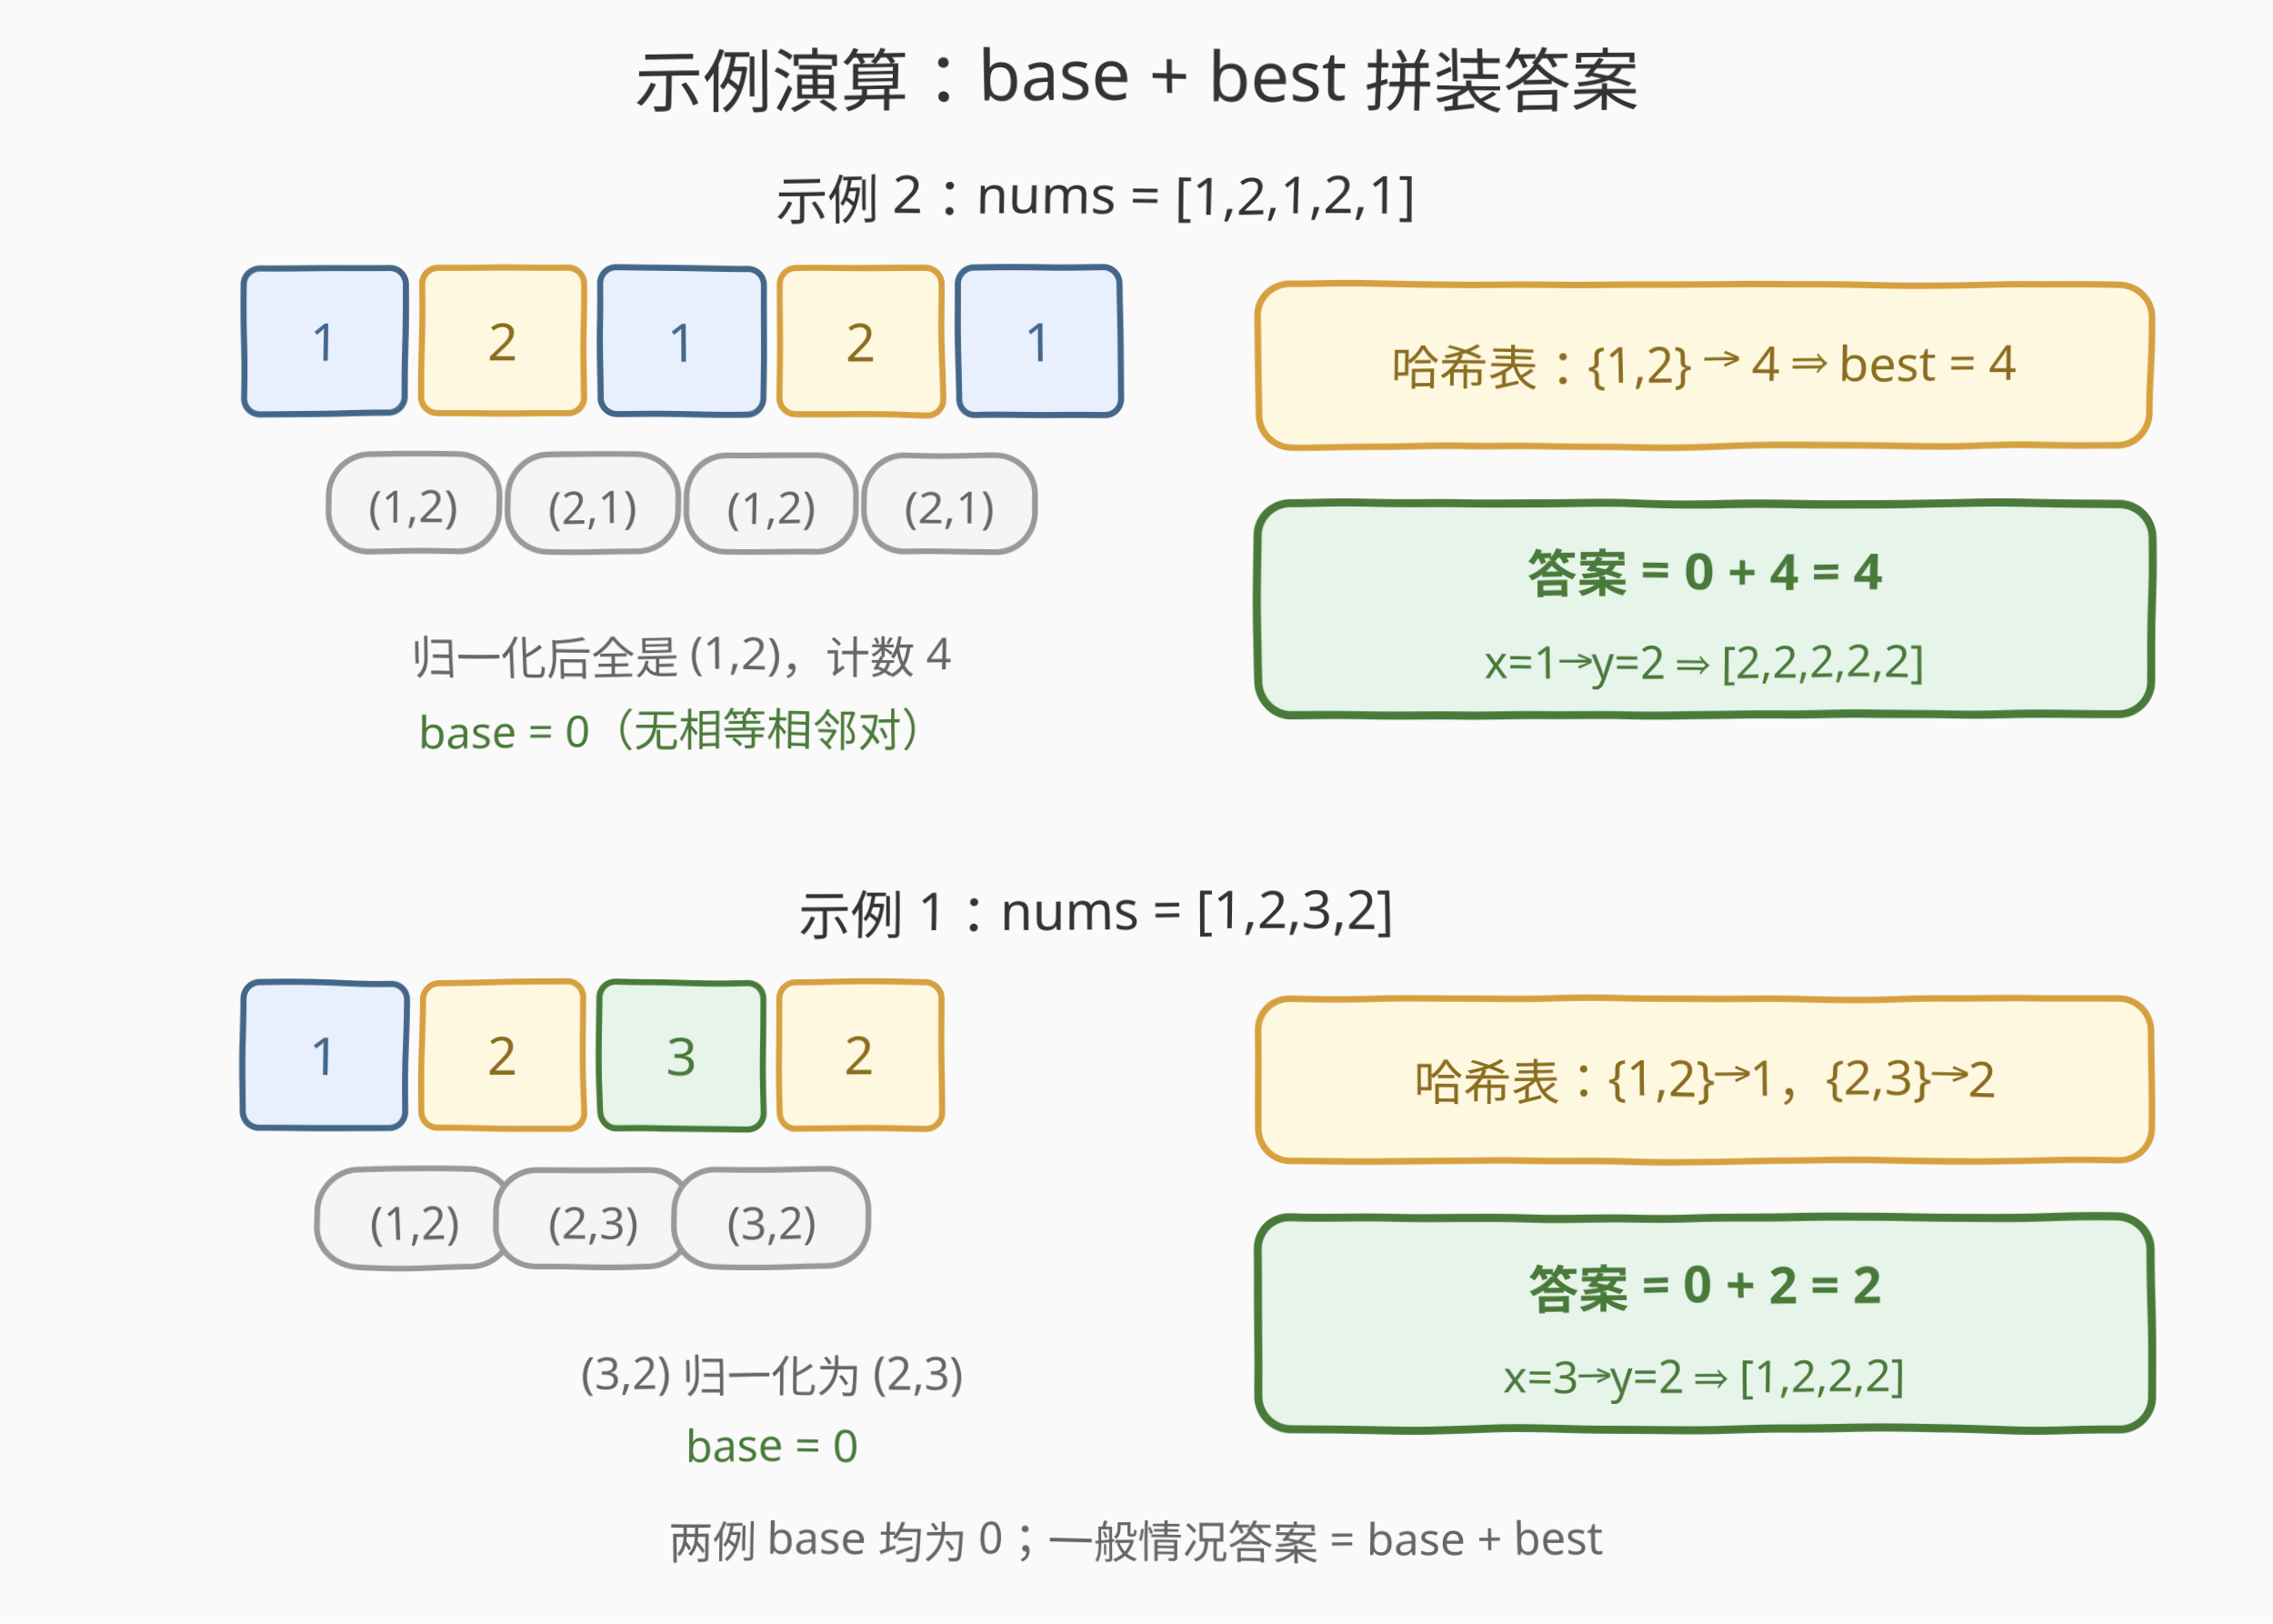
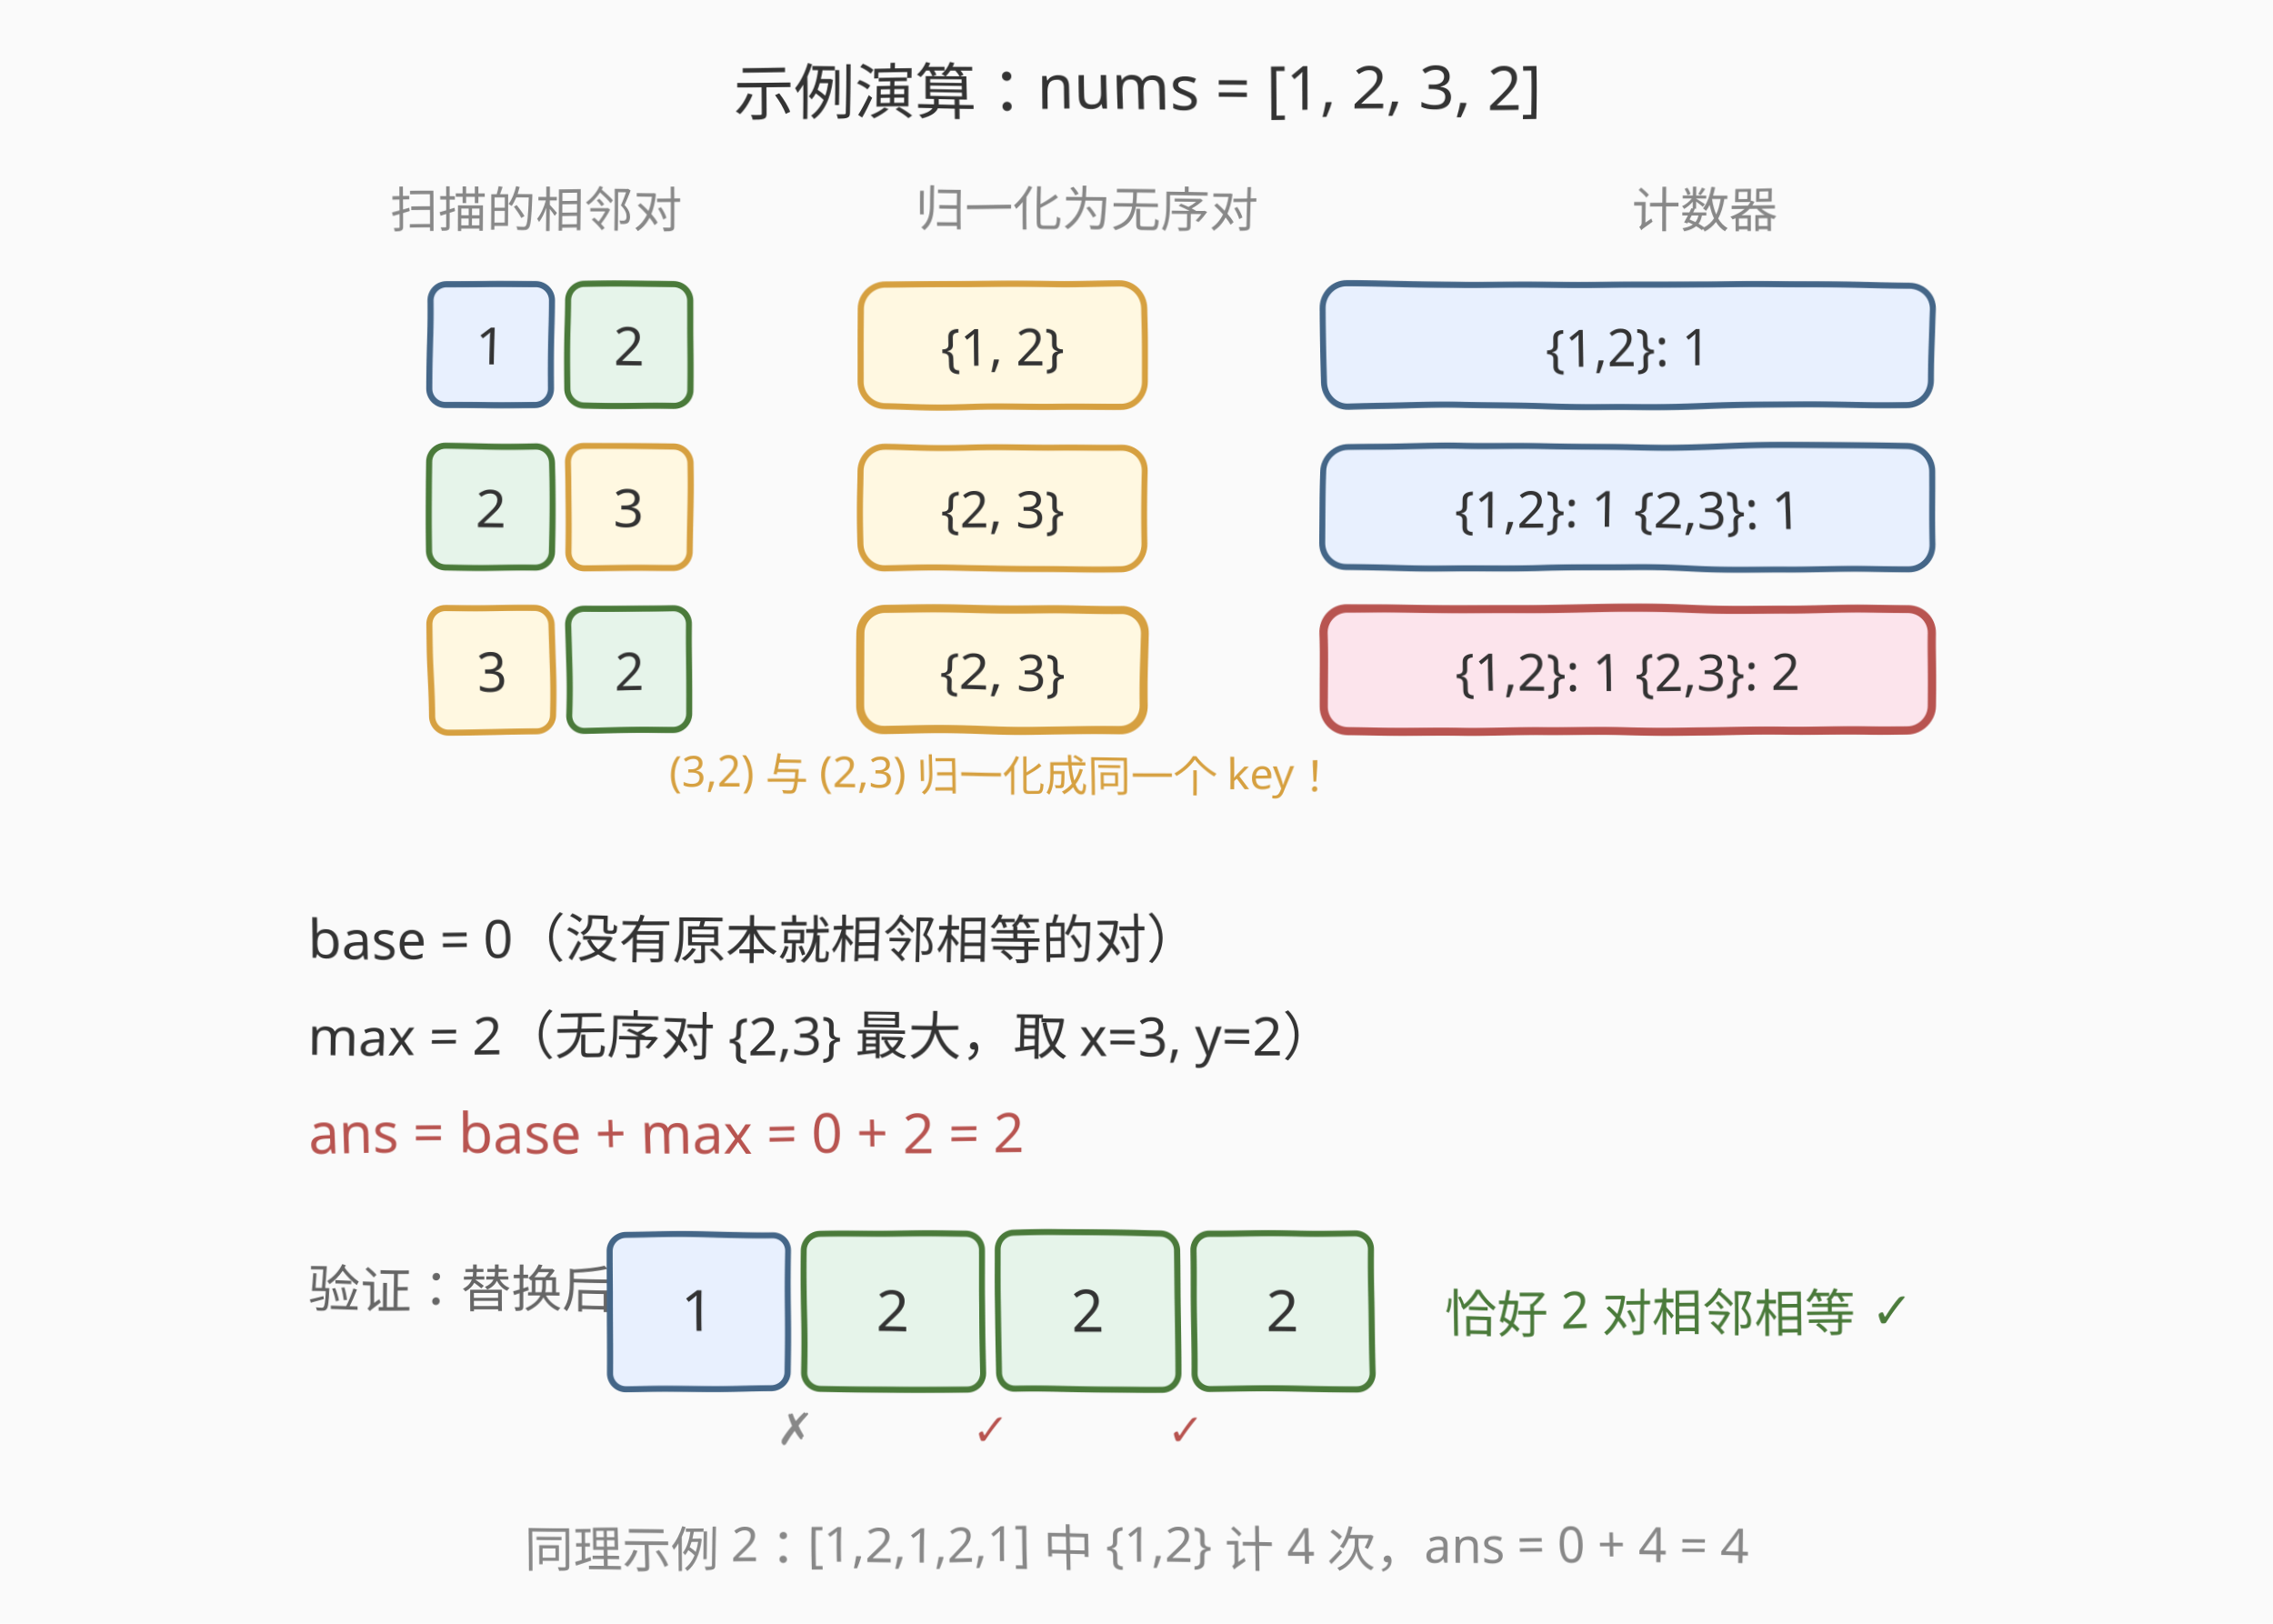
<svg xmlns="http://www.w3.org/2000/svg" viewBox="0 0 560 400" font-family="'Comic Sans MS', 'Segoe UI', 'Kaiti SC', 楷体, cursive">
  <defs>
    <filter id="rough">
      <feTurbulence type="fractalNoise" baseFrequency="0.02" numOctaves="2" seed="3" />
      <feDisplacementMap in="SourceGraphic" scale="2" />
    </filter>
    <filter id="rough2">
      <feTurbulence type="fractalNoise" baseFrequency="0.025" numOctaves="2" seed="7" />
      <feDisplacementMap in="SourceGraphic" scale="1.5" />
    </filter>
    <marker id="arr" viewBox="0 0 10 10" refX="8" refY="5" markerWidth="7" markerHeight="7" orient="auto-start-reverse">
-       <path d="M0,0 L10,5 L0,10 z" fill="#666" />
+       <path d="M0,0 L10,5 L0,10 z" fill="#999" />
    </marker>
  </defs>
  <rect width="560" height="400" fill="#fafafa" />
-   <text x="280" y="26" text-anchor="middle" font-size="17" fill="#333" filter="url(#rough2)">示例演算：base + best 拼装答案</text>
-   <text x="270" y="54" text-anchor="middle" font-size="13" fill="#333" filter="url(#rough2)">示例 2：nums = [1,2,1,2,1]</text>
-   <rect x="60" y="66" width="40" height="36" rx="4" fill="#e8f0fe" stroke="#446688" stroke-width="1.5" filter="url(#rough2)" />
-   <text x="80" y="89" text-anchor="middle" font-size="13" fill="#446688" filter="url(#rough2)">1</text>
-   <rect x="104" y="66" width="40" height="36" rx="4" fill="#fff8e1" stroke="#d6a040" stroke-width="1.5" filter="url(#rough2)" />
-   <text x="124" y="89" text-anchor="middle" font-size="13" fill="#8a6d1f" filter="url(#rough2)">2</text>
-   <rect x="148" y="66" width="40" height="36" rx="4" fill="#e8f0fe" stroke="#446688" stroke-width="1.5" filter="url(#rough2)" />
-   <text x="168" y="89" text-anchor="middle" font-size="13" fill="#446688" filter="url(#rough2)">1</text>
-   <rect x="192" y="66" width="40" height="36" rx="4" fill="#fff8e1" stroke="#d6a040" stroke-width="1.5" filter="url(#rough2)" />
-   <text x="212" y="89" text-anchor="middle" font-size="13" fill="#8a6d1f" filter="url(#rough2)">2</text>
-   <rect x="236" y="66" width="40" height="36" rx="4" fill="#e8f0fe" stroke="#446688" stroke-width="1.5" filter="url(#rough2)" />
-   <text x="256" y="89" text-anchor="middle" font-size="13" fill="#446688" filter="url(#rough2)">1</text>
-   <rect x="81" y="112" width="42" height="24" rx="10" fill="#f5f5f5" stroke="#999" stroke-width="1.4" filter="url(#rough2)" />
-   <text x="102" y="129" text-anchor="middle" font-size="11" fill="#666" filter="url(#rough2)">(1,2)</text>
-   <rect x="125" y="112" width="42" height="24" rx="10" fill="#f5f5f5" stroke="#999" stroke-width="1.4" filter="url(#rough2)" />
-   <text x="146" y="129" text-anchor="middle" font-size="11" fill="#666" filter="url(#rough2)">(2,1)</text>
-   <rect x="169" y="112" width="42" height="24" rx="10" fill="#f5f5f5" stroke="#999" stroke-width="1.4" filter="url(#rough2)" />
-   <text x="190" y="129" text-anchor="middle" font-size="11" fill="#666" filter="url(#rough2)">(1,2)</text>
-   <rect x="213" y="112" width="42" height="24" rx="10" fill="#f5f5f5" stroke="#999" stroke-width="1.4" filter="url(#rough2)" />
-   <text x="234" y="129" text-anchor="middle" font-size="11" fill="#666" filter="url(#rough2)">(2,1)</text>
-   <path d="M168,140 L168,150" stroke="#666" stroke-width="1.6" fill="none" marker-end="url(#arr)" filter="url(#rough2)" />
-   <text x="168" y="166" text-anchor="middle" font-size="11" fill="#666" filter="url(#rough2)">归一化后全是 (1,2)，计数 4</text>
-   <text x="168" y="184" text-anchor="middle" font-size="11" fill="#4a7a3a" filter="url(#rough2)">base = 0（无相等相邻对）</text>
-   <rect x="310" y="70" width="220" height="40" rx="8" fill="#fff8e1" stroke="#d6a040" stroke-width="1.6" filter="url(#rough2)" />
-   <text x="420" y="95" text-anchor="middle" font-size="12" fill="#8a6d1f" filter="url(#rough2)">哈希表：{1,2} → 4 ⇒ best = 4</text>
-   <rect x="310" y="124" width="220" height="52" rx="8" fill="#e6f4ea" stroke="#4a7a3a" stroke-width="2" filter="url(#rough2)" />
-   <text x="420" y="146" text-anchor="middle" font-size="12.5" font-weight="bold" fill="#4a7a3a" filter="url(#rough2)">答案 = 0 + 4 = 4</text>
-   <text x="420" y="167" text-anchor="middle" font-size="11" fill="#4a7a3a" filter="url(#rough2)">x=1→y=2 ⇒ [2,2,2,2,2]</text>
-   <path d="M40,204 L520,204" stroke="#ddd" stroke-width="1.5" stroke-dasharray="6 5" filter="url(#rough2)" />
-   <text x="270" y="230" text-anchor="middle" font-size="13" fill="#333" filter="url(#rough2)">示例 1：nums = [1,2,3,2]</text>
-   <rect x="60" y="242" width="40" height="36" rx="4" fill="#e8f0fe" stroke="#446688" stroke-width="1.5" filter="url(#rough2)" />
-   <text x="80" y="265" text-anchor="middle" font-size="13" fill="#446688" filter="url(#rough2)">1</text>
-   <rect x="104" y="242" width="40" height="36" rx="4" fill="#fff8e1" stroke="#d6a040" stroke-width="1.5" filter="url(#rough2)" />
-   <text x="124" y="265" text-anchor="middle" font-size="13" fill="#8a6d1f" filter="url(#rough2)">2</text>
-   <rect x="148" y="242" width="40" height="36" rx="4" fill="#e6f4ea" stroke="#4a7a3a" stroke-width="1.5" filter="url(#rough2)" />
-   <text x="168" y="265" text-anchor="middle" font-size="13" fill="#4a7a3a" filter="url(#rough2)">3</text>
-   <rect x="192" y="242" width="40" height="36" rx="4" fill="#fff8e1" stroke="#d6a040" stroke-width="1.5" filter="url(#rough2)" />
-   <text x="212" y="265" text-anchor="middle" font-size="13" fill="#8a6d1f" filter="url(#rough2)">2</text>
-   <rect x="78" y="288" width="48" height="24" rx="10" fill="#f5f5f5" stroke="#999" stroke-width="1.4" filter="url(#rough2)" />
-   <text x="102" y="305" text-anchor="middle" font-size="11" fill="#666" filter="url(#rough2)">(1,2)</text>
-   <rect x="122" y="288" width="48" height="24" rx="10" fill="#f5f5f5" stroke="#999" stroke-width="1.4" filter="url(#rough2)" />
-   <text x="146" y="305" text-anchor="middle" font-size="11" fill="#666" filter="url(#rough2)">(2,3)</text>
-   <rect x="166" y="288" width="48" height="24" rx="10" fill="#f5f5f5" stroke="#999" stroke-width="1.4" filter="url(#rough2)" />
-   <text x="190" y="305" text-anchor="middle" font-size="11" fill="#666" filter="url(#rough2)">(3,2)</text>
-   <path d="M190,316 L190,326" stroke="#666" stroke-width="1.6" fill="none" marker-end="url(#arr)" filter="url(#rough2)" />
-   <text x="190" y="342" text-anchor="middle" font-size="11" fill="#666" filter="url(#rough2)">(3,2) 归一化为 (2,3)</text>
-   <text x="190" y="360" text-anchor="middle" font-size="11" fill="#4a7a3a" filter="url(#rough2)">base = 0</text>
-   <rect x="310" y="246" width="220" height="40" rx="8" fill="#fff8e1" stroke="#d6a040" stroke-width="1.6" filter="url(#rough2)" />
-   <text x="420" y="271" text-anchor="middle" font-size="12" fill="#8a6d1f" filter="url(#rough2)">哈希表：{1,2}→1，{2,3}→2</text>
-   <rect x="310" y="300" width="220" height="52" rx="8" fill="#e6f4ea" stroke="#4a7a3a" stroke-width="2" filter="url(#rough2)" />
-   <text x="420" y="322" text-anchor="middle" font-size="12.5" font-weight="bold" fill="#4a7a3a" filter="url(#rough2)">答案 = 0 + 2 = 2</text>
-   <text x="420" y="343" text-anchor="middle" font-size="11" fill="#4a7a3a" filter="url(#rough2)">x=3→y=2 ⇒ [1,2,2,2]</text>
-   <text x="280" y="384" text-anchor="middle" font-size="11" fill="#666" filter="url(#rough2)">两例 base 均为 0；一般情况答案 = base + best</text>
+   <text x="280" y="28" text-anchor="middle" font-size="15" fill="#333" filter="url(#rough2)">示例演算：nums = [1, 2, 3, 2]</text>
+   <text x="132" y="56" text-anchor="middle" font-size="12" fill="#888" filter="url(#rough2)">扫描的相邻对</text>
+   <text x="268" y="56" text-anchor="middle" font-size="12" fill="#888" filter="url(#rough2)">归一化为无序对</text>
+   <text x="420" y="56" text-anchor="middle" font-size="12" fill="#888" filter="url(#rough2)">计数器</text>
+   <rect x="106" y="70" width="30" height="30" rx="4" fill="#e8f0fe" stroke="#446688" stroke-width="1.5" filter="url(#rough2)" />
+   <text x="121" y="90" text-anchor="middle" font-size="13" fill="#333" filter="url(#rough2)">1</text>
+   <rect x="140" y="70" width="30" height="30" rx="4" fill="#e6f4ea" stroke="#4a7a3a" stroke-width="1.5" filter="url(#rough2)" />
+   <text x="155" y="90" text-anchor="middle" font-size="13" fill="#333" filter="url(#rough2)">2</text>
+   <path d="M180,85 L205,85" stroke="#999" stroke-width="1.5" fill="none" marker-end="url(#arr)" filter="url(#rough2)" />
+   <rect x="212" y="70" width="70" height="30" rx="6" fill="#fff8e1" stroke="#d6a040" stroke-width="1.5" filter="url(#rough2)" />
+   <text x="247" y="90" text-anchor="middle" font-size="12.5" fill="#333" filter="url(#rough2)">{1, 2}</text>
+   <path d="M290,85 L318,85" stroke="#999" stroke-width="1.5" fill="none" marker-end="url(#arr)" filter="url(#rough2)" />
+   <rect x="326" y="70" width="150" height="30" rx="6" fill="#e8f0fe" stroke="#446688" stroke-width="1.5" filter="url(#rough2)" />
+   <text x="401" y="90" text-anchor="middle" font-size="12.5" fill="#333" filter="url(#rough2)">{1,2}: 1</text>
+   <rect x="106" y="110" width="30" height="30" rx="4" fill="#e6f4ea" stroke="#4a7a3a" stroke-width="1.5" filter="url(#rough2)" />
+   <text x="121" y="130" text-anchor="middle" font-size="13" fill="#333" filter="url(#rough2)">2</text>
+   <rect x="140" y="110" width="30" height="30" rx="4" fill="#fff8e1" stroke="#d6a040" stroke-width="1.5" filter="url(#rough2)" />
+   <text x="155" y="130" text-anchor="middle" font-size="13" fill="#333" filter="url(#rough2)">3</text>
+   <path d="M180,125 L205,125" stroke="#999" stroke-width="1.5" fill="none" marker-end="url(#arr)" filter="url(#rough2)" />
+   <rect x="212" y="110" width="70" height="30" rx="6" fill="#fff8e1" stroke="#d6a040" stroke-width="1.5" filter="url(#rough2)" />
+   <text x="247" y="130" text-anchor="middle" font-size="12.5" fill="#333" filter="url(#rough2)">{2, 3}</text>
+   <path d="M290,125 L318,125" stroke="#999" stroke-width="1.5" fill="none" marker-end="url(#arr)" filter="url(#rough2)" />
+   <rect x="326" y="110" width="150" height="30" rx="6" fill="#e8f0fe" stroke="#446688" stroke-width="1.5" filter="url(#rough2)" />
+   <text x="401" y="130" text-anchor="middle" font-size="12.5" fill="#333" filter="url(#rough2)">{1,2}: 1  {2,3}: 1</text>
+   <rect x="106" y="150" width="30" height="30" rx="4" fill="#fff8e1" stroke="#d6a040" stroke-width="1.5" filter="url(#rough2)" />
+   <text x="121" y="170" text-anchor="middle" font-size="13" fill="#333" filter="url(#rough2)">3</text>
+   <rect x="140" y="150" width="30" height="30" rx="4" fill="#e6f4ea" stroke="#4a7a3a" stroke-width="1.5" filter="url(#rough2)" />
+   <text x="155" y="170" text-anchor="middle" font-size="13" fill="#333" filter="url(#rough2)">2</text>
+   <path d="M180,165 L205,165" stroke="#999" stroke-width="1.5" fill="none" marker-end="url(#arr)" filter="url(#rough2)" />
+   <rect x="212" y="150" width="70" height="30" rx="6" fill="#fff8e1" stroke="#d6a040" stroke-width="2" filter="url(#rough2)" />
+   <text x="247" y="170" text-anchor="middle" font-size="12.5" fill="#333" filter="url(#rough2)">{2, 3}</text>
+   <path d="M290,165 L318,165" stroke="#999" stroke-width="1.5" fill="none" marker-end="url(#arr)" filter="url(#rough2)" />
+   <rect x="326" y="150" width="150" height="30" rx="6" fill="#fce4ec" stroke="#b85450" stroke-width="2" filter="url(#rough2)" />
+   <text x="401" y="170" text-anchor="middle" font-size="12.5" fill="#333" filter="url(#rough2)">{1,2}: 1  {2,3}: 2</text>
+   <text x="247" y="194" text-anchor="middle" font-size="10.5" fill="#d6a040" filter="url(#rough2)">(3,2) 与 (2,3) 归一化成同一个 key！</text>
+   <path d="M60,210 L500,210" stroke="#bbb" stroke-width="1.2" stroke-dasharray="5 5" fill="none" filter="url(#rough2)" />
+   <text x="76" y="236" font-size="13" fill="#333" filter="url(#rough2)">base = 0（没有原本就相邻相等的对）</text>
+   <text x="76" y="260" font-size="13" fill="#333" filter="url(#rough2)">max = 2（无序对 {2,3} 最大，取 x=3, y=2）</text>
+   <text x="76" y="284" font-size="13.5" fill="#b85450" filter="url(#rough2)">ans = base + max = 0 + 2 = 2</text>
+   <text x="76" y="322" font-size="12.5" fill="#666" filter="url(#rough2)">验证：替换后</text>
+   <rect x="150" y="304" width="44" height="38" rx="4" fill="#e8f0fe" stroke="#446688" stroke-width="1.5" filter="url(#rough2)" />
+   <text x="172" y="328" text-anchor="middle" font-size="14" fill="#333" filter="url(#rough2)">1</text>
+   <rect x="198" y="304" width="44" height="38" rx="4" fill="#e6f4ea" stroke="#4a7a3a" stroke-width="1.5" filter="url(#rough2)" />
+   <text x="220" y="328" text-anchor="middle" font-size="14" fill="#333" filter="url(#rough2)">2</text>
+   <rect x="246" y="304" width="44" height="38" rx="4" fill="#e6f4ea" stroke="#4a7a3a" stroke-width="1.5" filter="url(#rough2)" />
+   <text x="268" y="328" text-anchor="middle" font-size="14" fill="#333" filter="url(#rough2)">2</text>
+   <rect x="294" y="304" width="44" height="38" rx="4" fill="#e6f4ea" stroke="#4a7a3a" stroke-width="1.5" filter="url(#rough2)" />
+   <text x="316" y="328" text-anchor="middle" font-size="14" fill="#333" filter="url(#rough2)">2</text>
+   <text x="196" y="356" text-anchor="middle" font-size="11" fill="#888" filter="url(#rough2)">✗</text>
+   <text x="244" y="356" text-anchor="middle" font-size="11" fill="#b85450" filter="url(#rough2)">✓</text>
+   <text x="292" y="356" text-anchor="middle" font-size="11" fill="#b85450" filter="url(#rough2)">✓</text>
+   <text x="356" y="328" font-size="12.5" fill="#4a7a3a" filter="url(#rough2)">恰好 2 对相邻相等 ✓</text>
+   <text x="280" y="386" text-anchor="middle" font-size="12" fill="#888" filter="url(#rough2)">同理示例 2：[1,2,1,2,1] 中 {1,2} 计 4 次，ans = 0 + 4 = 4</text>
</svg>
